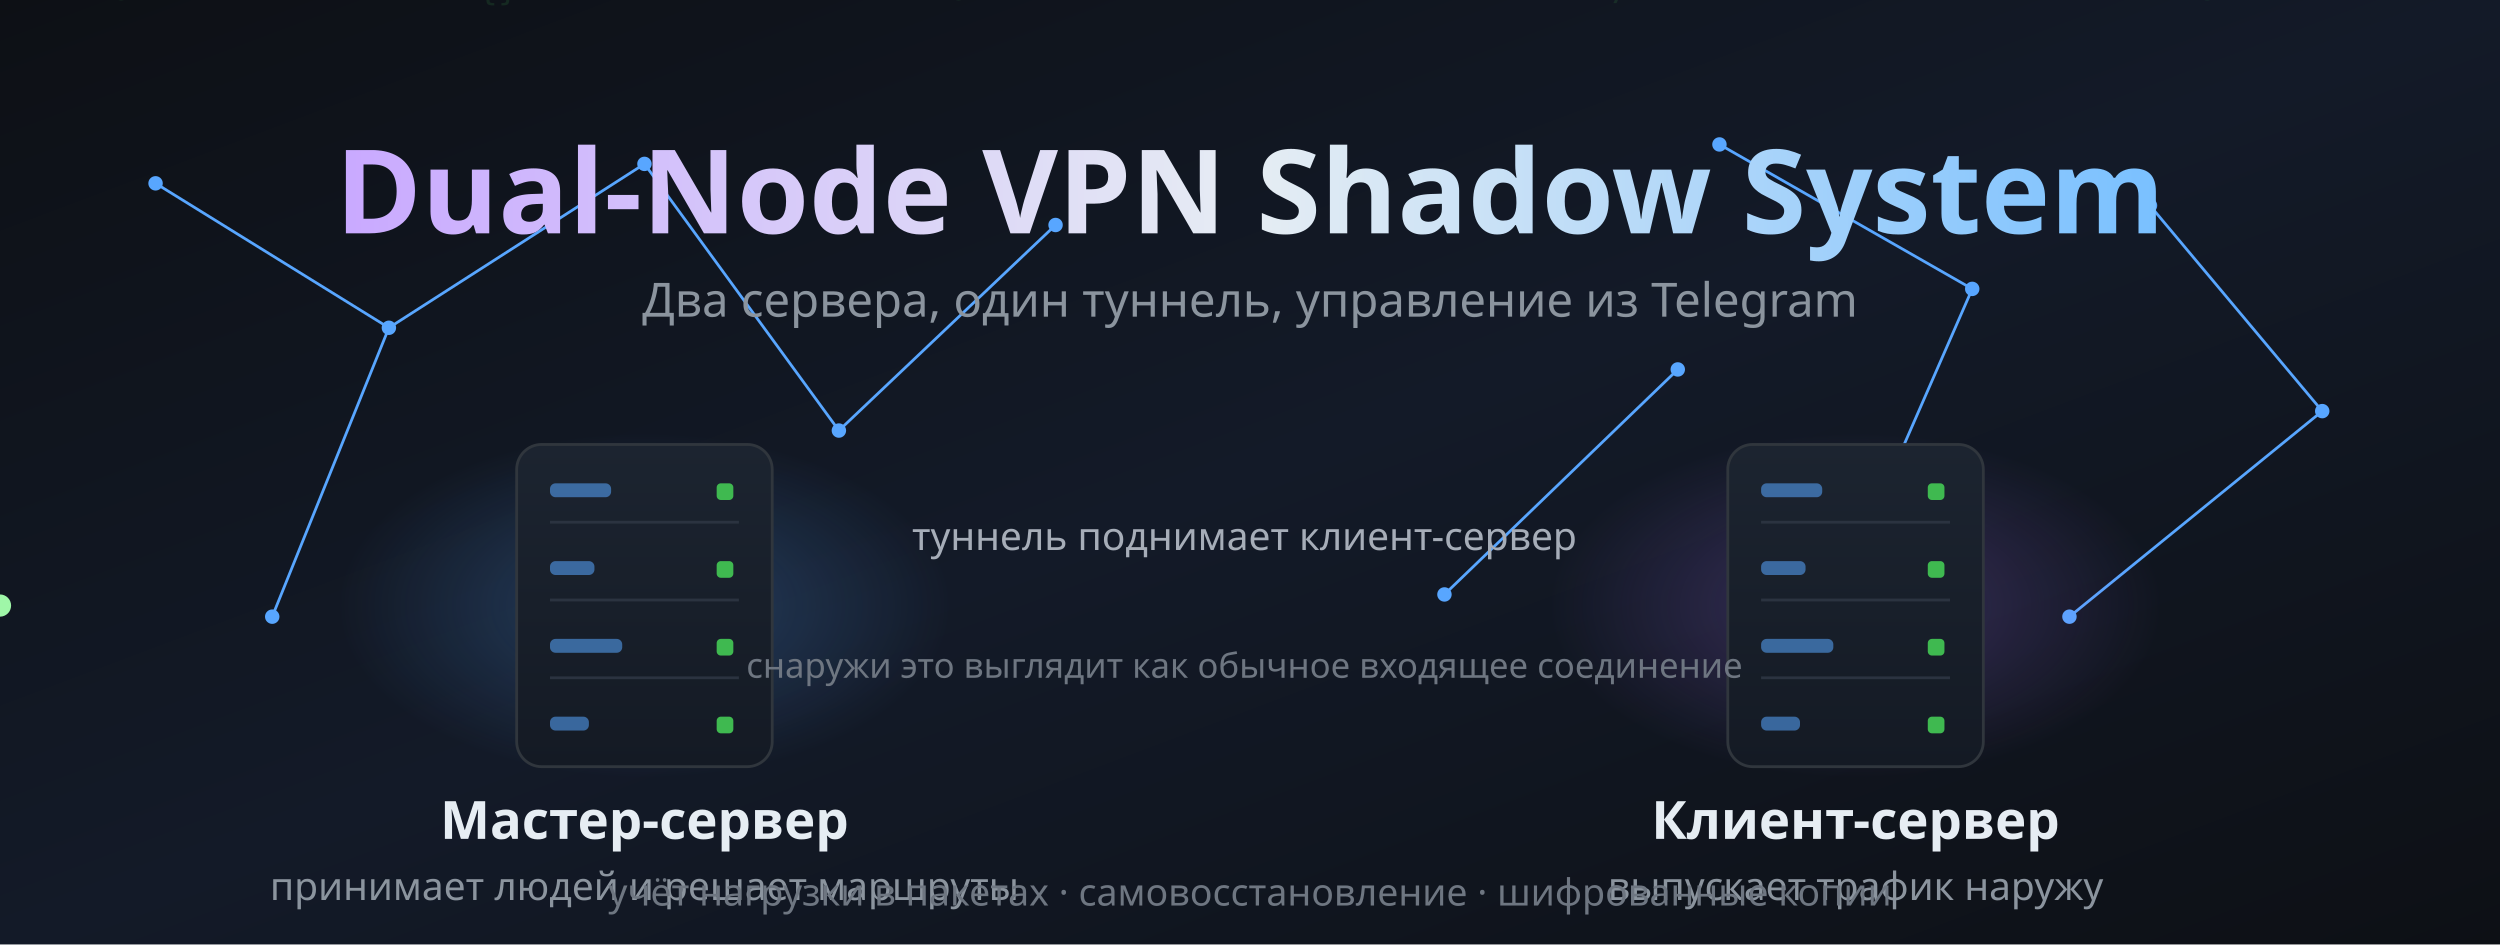
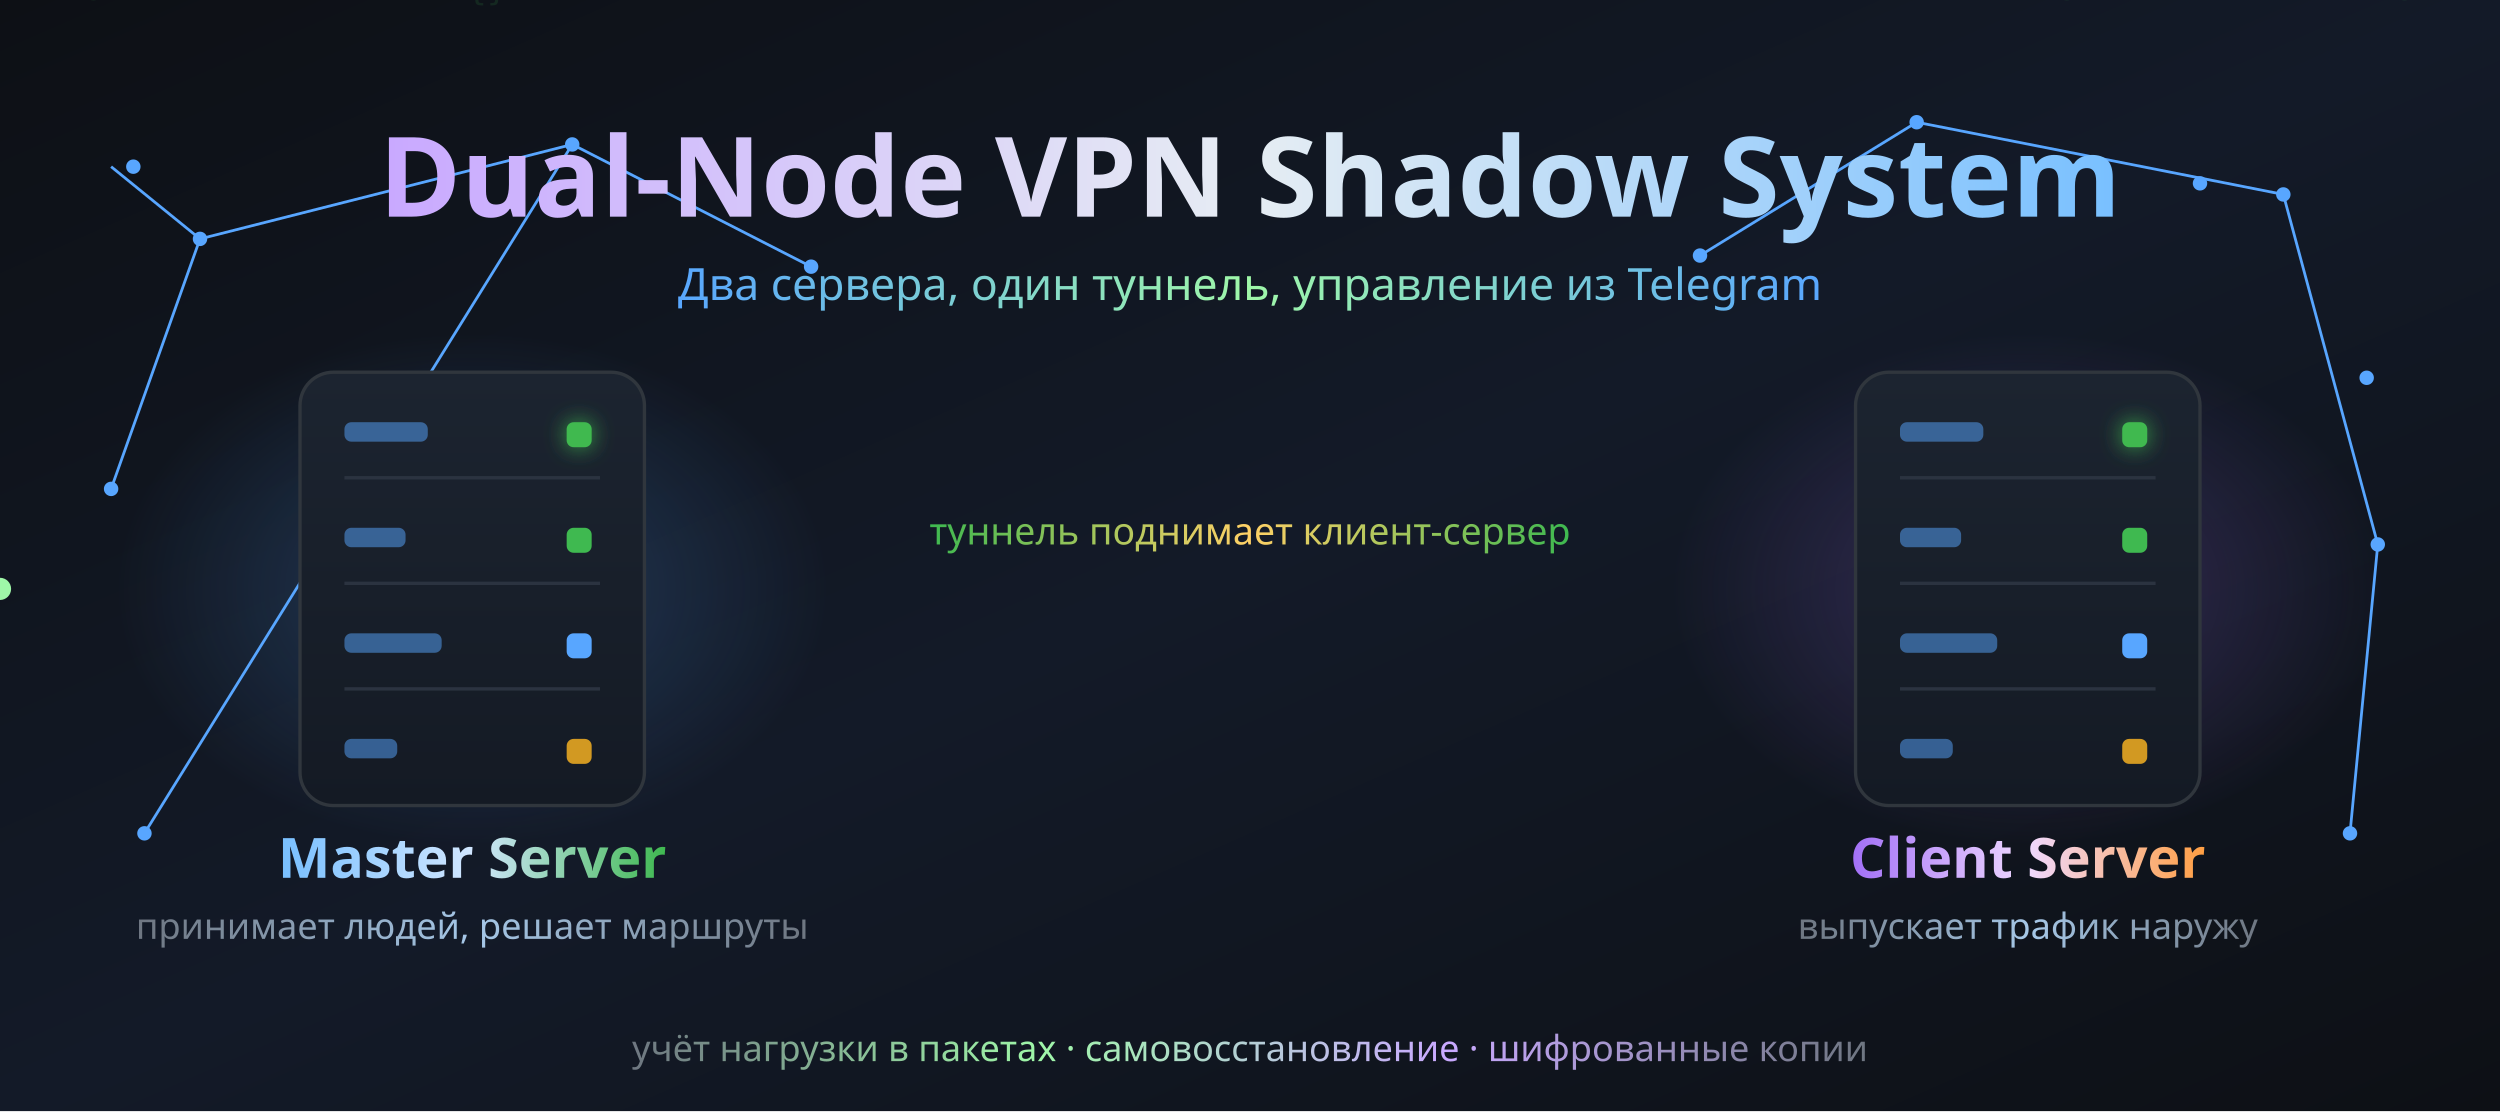
- <svg xmlns="http://www.w3.org/2000/svg" viewBox="0 0 900 340" width="900" height="340" role="img" aria-label="Dual-Node VPN Shadow System">
+ <svg xmlns="http://www.w3.org/2000/svg" viewBox="0 0 900 400" width="900" height="400" role="img" aria-label="Dual-Node VPN Shadow System">
  <defs>
    <linearGradient id="bg" x1="0" y1="0" x2="1" y2="1">
      <stop offset="0" stop-color="#0d1015" />
      <stop offset="0.5" stop-color="#131a28" />
      <stop offset="1" stop-color="#0d1015" />
    </linearGradient>
-     <linearGradient id="title" x1="0" y1="0" x2="1" y2="0">
+     <linearGradient id="gTitle" x1="0" y1="0" x2="1" y2="0">
      <stop offset="0" stop-color="#c9a9ff" />
      <stop offset="0.5" stop-color="#e6edf3" />
      <stop offset="1" stop-color="#79c0ff" />
      <animateTransform attributeName="gradientTransform" type="translate" values="-0.45 0; 0.45 0; -0.45 0" dur="10s" repeatCount="indefinite" />
    </linearGradient>
+     <linearGradient id="gSub" x1="0" y1="0" x2="1" y2="0">
+       <stop offset="0" stop-color="#58a6ff" />
+       <stop offset="0.5" stop-color="#9ff7a8" />
+       <stop offset="1" stop-color="#58a6ff" />
+       <animateTransform attributeName="gradientTransform" type="translate" values="-0.5 0; 0.5 0; -0.5 0" dur="7s" repeatCount="indefinite" />
+     </linearGradient>
+     <linearGradient id="gMaster" x1="0" y1="0" x2="1" y2="0">
+       <stop offset="0" stop-color="#79c0ff" />
+       <stop offset="0.5" stop-color="#d2e7ff" />
+       <stop offset="1" stop-color="#3fb950" />
+       <animateTransform attributeName="gradientTransform" type="translate" values="-0.4 0; 0.4 0; -0.4 0" dur="6s" repeatCount="indefinite" />
+     </linearGradient>
+     <linearGradient id="gClient" x1="0" y1="0" x2="1" y2="0">
+       <stop offset="0" stop-color="#a371f7" />
+       <stop offset="0.5" stop-color="#f0d9ff" />
+       <stop offset="1" stop-color="#ff9f43" />
+       <animateTransform attributeName="gradientTransform" type="translate" values="-0.4 0; 0.4 0; -0.4 0" dur="6s" begin="-3s" repeatCount="indefinite" />
+     </linearGradient>
+     <linearGradient id="gTunnelText" x1="0" y1="0" x2="1" y2="0">
+       <stop offset="0" stop-color="#3fb950" />
+       <stop offset="0.5" stop-color="#ffd166" />
+       <stop offset="1" stop-color="#3fb950" />
+       <animateTransform attributeName="gradientTransform" type="translate" values="-0.55 0; 0.55 0; -0.55 0" dur="5s" repeatCount="indefinite" />
+     </linearGradient>
+     <linearGradient id="gMuted" x1="0" y1="0" x2="1" y2="0">
+       <stop offset="0" stop-color="#6e7681" />
+       <stop offset="0.5" stop-color="#a6c8e8" />
+       <stop offset="1" stop-color="#6e7681" />
+       <animateTransform attributeName="gradientTransform" type="translate" values="-0.5 0; 0.5 0; -0.5 0" dur="9s" repeatCount="indefinite" />
+     </linearGradient>
+     <linearGradient id="gFooter" x1="0" y1="0" x2="1" y2="0">
+       <stop offset="0" stop-color="#6e7681" />
+       <stop offset="0.33" stop-color="#9ff7a8" />
+       <stop offset="0.66" stop-color="#c9a9ff" />
+       <stop offset="1" stop-color="#6e7681" />
+       <animateTransform attributeName="gradientTransform" type="translate" values="-0.6 0; 0.6 0; -0.6 0" dur="12s" repeatCount="indefinite" />
+     </linearGradient>
    <linearGradient id="tunnel" x1="0" y1="0" x2="1" y2="0">
      <stop offset="0" stop-color="#3fb950" />
      <stop offset="0.5" stop-color="#58a6ff" />
      <stop offset="1" stop-color="#a371f7" />
    </linearGradient>
    <linearGradient id="rack" x1="0" y1="0" x2="0" y2="1">
      <stop offset="0" stop-color="#1c2430" />
      <stop offset="1" stop-color="#141a24" />
    </linearGradient>
    <radialGradient id="halo" cx="0.5" cy="0.5" r="0.5">
-       <stop offset="0" stop-color="#58a6ff" stop-opacity="0.28" />
+       <stop offset="0" stop-color="#58a6ff" stop-opacity="0.26" />
      <stop offset="1" stop-color="#58a6ff" stop-opacity="0" />
    </radialGradient>
    <radialGradient id="halo2" cx="0.5" cy="0.5" r="0.5">
-       <stop offset="0" stop-color="#a371f7" stop-opacity="0.28" />
+       <stop offset="0" stop-color="#a371f7" stop-opacity="0.26" />
      <stop offset="1" stop-color="#a371f7" stop-opacity="0" />
    </radialGradient>
    <style>
      .sans { font-family: "IBM Plex Sans", "Segoe UI", system-ui, sans-serif; }
      .mono { font-family: "IBM Plex Mono", ui-monospace, Consolas, monospace; }

-       .node  { fill: #58a6ff; animation: blink 4s ease-in-out infinite; }
-       .link  { stroke: #58a6ff; stroke-width: 1; animation: pulse 6s ease-in-out infinite; }
-       @keyframes blink { 0%,100% { opacity:.16 } 50% { opacity:.55 } }
-       @keyframes pulse { 0%,100% { opacity:.05 } 50% { opacity:.18 } }
+       .node { fill: #58a6ff; animation: blink 4s ease-in-out infinite; }
+       .link { stroke: #58a6ff; stroke-width: 1; animation: pulse 6s ease-in-out infinite; }
+       @keyframes blink { 0%,100% { opacity:.14 } 50% { opacity:.5 } }
+       @keyframes pulse { 0%,100% { opacity:.05 } 50% { opacity:.16 } }

      .rain text { animation: fall 8s linear infinite; }
-       @keyframes fall { from { transform: translateY(-30px) } to { transform: translateY(370px) } }
- 
-       /* индикаторы на стойках — живут вразнобой, как настоящие */
-       .led { animation: led 1.6s steps(1) infinite; }
-       @keyframes led { 0%,60% { opacity:1 } 61%,100% { opacity:.25 } }
+       @keyframes fall { from { transform: translateY(-24px) } to { transform: translateY(420px) } }
+ 
+       /* индикаторы на стойках мигают вразнобой, как настоящие */
+       /* Лампочки как на реальной стойке:
+            · питание — горит ровно и всегда;
+            · сеть и диски — дёргаются часто и вразнобой;
+            · служебная янтарная — вспыхивает редко.
+          Длительности взяты не кратными друг другу, поэтому рисунок не повторяется
+          и выглядит живым, а не как ровное синхронное моргание. */
+       .led-power { fill: #3fb950; filter: drop-shadow(0 0 4px rgba(63,185,80,.9)); }
+       .led-act   { fill: #3fb950; animation: act .37s steps(1) infinite; }
+       .led-net   { fill: #58a6ff; animation: act .53s steps(1) infinite; }
+       .led-warn  { fill: #d29922; animation: warn 4.3s steps(1) infinite; }
+       @keyframes act  { 0%,58% { opacity:1 } 59%,100% { opacity:.1 } }
+       @keyframes warn { 0%,88% { opacity:.12 } 89%,100% { opacity:1 } }

      .beam { stroke-dasharray: 12 16; animation: dash 1.8s linear infinite; }
      @keyframes dash { to { stroke-dashoffset: -56 } }

      .halo { animation: breathe 4s ease-in-out infinite; transform-origin: center; }
      @keyframes breathe { 0%,100% { opacity:.5 } 50% { opacity:1 } }

      .scan { animation: scan 3.4s cubic-bezier(.5,0,.5,1) infinite; }
-       @keyframes scan { 0% { transform: translateY(0); opacity:0 }
-                         15% { opacity:.55 }
-                         85% { opacity:.55 }
-                         100% { transform: translateY(96px); opacity:0 } }
+       @keyframes scan {
+         0%   { transform: translateY(0);     opacity: 0 }
+         15%  { opacity: .5 }
+         85%  { opacity: .5 }
+         100% { transform: translateY(152px); opacity: 0 }
+       }

      @media (prefers-reduced-motion: reduce) {
-         .node,.link,.rain text,.led,.beam,.halo,.scan { animation: none }
+         .node,.link,.rain text,.led-act,.led-net,.led-warn,.beam,.halo,.scan { animation: none }
      }
    </style>
-     <g id="server">
-       <rect x="-46" y="-58" width="92" height="116" rx="9" fill="url(#rack)" stroke="#30363d" />
-       <g stroke="#2b3340" stroke-width="1">
-         <line x1="-34" y1="-30" x2="34" y2="-30" />
-         <line x1="-34" y1="-2" x2="34" y2="-2" />
-         <line x1="-34" y1="26" x2="34" y2="26" />
-       </g>
-       <g fill="#3fb950">
-         <rect class="led" x="26" y="-44" width="6" height="6" rx="1.5" />
-         <rect class="led" x="26" y="-16" width="6" height="6" rx="1.5" style="animation-delay:-.5s" />
-         <rect class="led" x="26" y="12" width="6" height="6" rx="1.5" style="animation-delay:-1.1s" />
-         <rect class="led" x="26" y="40" width="6" height="6" rx="1.5" style="animation-delay:-1.4s" />
-       </g>
-       <g fill="#58a6ff" opacity=".55">
-         <rect x="-34" y="-44" width="22" height="5" rx="2" />
-         <rect x="-34" y="-16" width="16" height="5" rx="2" />
-         <rect x="-34" y="12" width="26" height="5" rx="2" />
-         <rect x="-34" y="40" width="14" height="5" rx="2" />
-       </g>
-     </g>
  </defs>
-   <rect width="900" height="340" fill="url(#bg)" />
-   <g class="links" fill="none">
-     <path class="link" d="M56 66 L140 118 L98 222" style="animation-delay:-1s" />
-     <path class="link" d="M140 118 L232 59 L302 155" style="animation-delay:-2.4s" />
-     <path class="link" d="M774 74 L836 148 L745 222" style="animation-delay:-3.1s" />
-     <path class="link" d="M619 52 L710 104 L668 200" style="animation-delay:-0.6s" />
-     <path class="link" d="M302 155 L380 81" style="animation-delay:-4s" />
-     <path class="link" d="M520 214 L604 133" style="animation-delay:-2.9s" />
+   <rect width="900" height="400" fill="url(#bg)" />
+   <g fill="none">
+     <path class="link" d="M40 60 L72 86 L40 176" style="animation-delay:-1s" />
+     <path class="link" d="M72 86 L206 52 L52 300" style="animation-delay:-2.4s" />
+     <path class="link" d="M822 70 L856 196 L846 300" style="animation-delay:-3.1s" />
+     <path class="link" d="M690 44 L822 70" style="animation-delay:-0.6s" />
+     <path class="link" d="M206 52 L292 96" style="animation-delay:-4s" />
+     <path class="link" d="M612 92 L690 44" style="animation-delay:-2.9s" />
  </g>
  <g>
-     <circle class="node" cx="56" cy="66" r="2.6" />
-     <circle class="node" cx="140" cy="118" r="2.6" style="animation-delay:-.8s" />
-     <circle class="node" cx="98" cy="222" r="2.6" style="animation-delay:-1.6s" />
-     <circle class="node" cx="232" cy="59" r="2.6" style="animation-delay:-2.2s" />
-     <circle class="node" cx="302" cy="155" r="2.6" style="animation-delay:-3s" />
-     <circle class="node" cx="380" cy="81" r="2.6" style="animation-delay:-1.1s" />
-     <circle class="node" cx="520" cy="214" r="2.6" style="animation-delay:-2.6s" />
-     <circle class="node" cx="604" cy="133" r="2.6" style="animation-delay:-.4s" />
-     <circle class="node" cx="619" cy="52" r="2.6" style="animation-delay:-3.4s" />
-     <circle class="node" cx="710" cy="104" r="2.6" style="animation-delay:-1.9s" />
-     <circle class="node" cx="774" cy="74" r="2.6" style="animation-delay:-2.8s" />
-     <circle class="node" cx="836" cy="148" r="2.6" style="animation-delay:-.2s" />
-     <circle class="node" cx="745" cy="222" r="2.6" style="animation-delay:-3.8s" />
-   </g>
-   <g class="rain mono" font-size="12" fill="#3fb950" opacity=".14">
-     <text x="40" y="0">01</text>
-     <text x="172" y="0" style="animation-delay:-2.5s">{}</text>
-     <text x="327" y="0" style="animation-delay:-4.8s">1101</text>
-     <text x="573" y="0" style="animation-delay:-1.2s">&lt;/&gt;</text>
-     <text x="791" y="0" style="animation-delay:-3.6s">0x1F</text>
-   </g>
-   <text x="450" y="84" class="sans" font-size="42" font-weight="800" text-anchor="middle" fill="url(#title)">
+     <circle class="node" cx="48" cy="60" r="2.6" />
+     <circle class="node" cx="72" cy="86" r="2.6" style="animation-delay:-.8s" />
+     <circle class="node" cx="40" cy="176" r="2.6" style="animation-delay:-1.6s" />
+     <circle class="node" cx="206" cy="52" r="2.6" style="animation-delay:-2.2s" />
+     <circle class="node" cx="292" cy="96" r="2.6" style="animation-delay:-3s" />
+     <circle class="node" cx="52" cy="300" r="2.6" style="animation-delay:-1.1s" />
+     <circle class="node" cx="612" cy="92" r="2.6" style="animation-delay:-2.6s" />
+     <circle class="node" cx="690" cy="44" r="2.6" style="animation-delay:-.4s" />
+     <circle class="node" cx="822" cy="70" r="2.6" style="animation-delay:-3.4s" />
+     <circle class="node" cx="792" cy="66" r="2.6" style="animation-delay:-1.9s" />
+     <circle class="node" cx="852" cy="136" r="2.6" style="animation-delay:-2.8s" />
+     <circle class="node" cx="856" cy="196" r="2.6" style="animation-delay:-.2s" />
+     <circle class="node" cx="846" cy="300" r="2.6" style="animation-delay:-3.8s" />
+   </g>
+   <g class="rain mono" font-size="12" fill="#3fb950" opacity=".13">
+     <text x="30" y="0">01</text>
+     <text x="168" y="0" style="animation-delay:-2.5s">{}</text>
+     <text x="726" y="0" style="animation-delay:-4.8s">1101</text>
+     <text x="862" y="0" style="animation-delay:-3.6s">0x1F</text>
+   </g>
+   <text x="450" y="78" class="sans" font-size="40" font-weight="800" text-anchor="middle" fill="url(#gTitle)">
    Dual-Node VPN Shadow System
  </text>
-   <text x="450" y="114" class="sans" font-size="17" text-anchor="middle" fill="#8b949e">
+   <text x="450" y="108" class="sans" font-size="16" text-anchor="middle" fill="url(#gSub)">
    Два сервера, один туннель, управление из Telegram
  </text>
-   <g transform="translate(0,218)">
-     <ellipse cx="232" cy="0" rx="110" ry="62" fill="url(#halo)" class="halo" />
-     <ellipse cx="668" cy="0" rx="110" ry="62" fill="url(#halo2)" class="halo" style="animation-delay:-2s" />
-     <use href="#server" x="232" y="0" />
-     <use href="#server" x="668" y="0" />
-     <rect class="scan" x="186" y="-58" width="92" height="2" fill="#9ff7a8" opacity="0" />
-     <rect class="scan" x="622" y="-58" width="92" height="2" fill="#d2a8ff" opacity="0" style="animation-delay:-1.7s" />
-     <text x="232" y="84" class="sans" font-size="19" font-weight="700" fill="#e6edf3" text-anchor="middle">Мастер-сервер</text>
-     <text x="232" y="106" class="sans" font-size="14" fill="#8b949e" text-anchor="middle">принимает людей и решает маршруты</text>
-     <text x="668" y="84" class="sans" font-size="19" font-weight="700" fill="#e6edf3" text-anchor="middle">Клиент-сервер</text>
-     <text x="668" y="106" class="sans" font-size="14" fill="#8b949e" text-anchor="middle">выпускает трафик наружу</text>
-     <line x1="284" y1="0" x2="612" y2="0" stroke="url(#tunnel)" stroke-width="2" opacity=".45" />
-     <line x1="284" y1="0" x2="612" y2="0" stroke="url(#tunnel)" stroke-width="2.5" class="beam" />
-     <circle r="4" cy="0" fill="#9ff7a8">
-       <animate attributeName="cx" values="284;612" dur="2.8s" repeatCount="indefinite" />
+   <g>
+     <ellipse cx="170" cy="212" rx="128" ry="92" fill="url(#halo)" class="halo" />
+     <ellipse cx="730" cy="212" rx="128" ry="92" fill="url(#halo2)" class="halo" style="animation-delay:-2s" />
+     <g transform="translate(170,212)">
+       <rect x="-62" y="-78" width="124" height="156" rx="12" fill="url(#rack)" stroke="#30363d" stroke-width="1.2" />
+       <g stroke="#2b3340" stroke-width="1.2">
+         <line x1="-46" y1="-40" x2="46" y2="-40" />
+         <line x1="-46" y1="-2" x2="46" y2="-2" />
+         <line x1="-46" y1="36" x2="46" y2="36" />
+       </g>
+       <g>
+         <rect class="led-power" x="34" y="-60" width="9" height="9" rx="2.5" />
+         <rect class="led-act" x="34" y="-22" width="9" height="9" rx="2.5" style="animation-delay:-0.11s" />
+         <rect class="led-net" x="34" y="16" width="9" height="9" rx="2.5" style="animation-delay:-0.29s" />
+         <rect class="led-warn" x="34" y="54" width="9" height="9" rx="2.5" style="animation-delay:-1.7s" />
+       </g>
+       <g fill="#58a6ff" opacity=".5">
+         <rect x="-46" y="-60" width="30" height="7" rx="2.5" />
+         <rect x="-46" y="-22" width="22" height="7" rx="2.5" />
+         <rect x="-46" y="16" width="35" height="7" rx="2.5" />
+         <rect x="-46" y="54" width="19" height="7" rx="2.5" />
+       </g>
+     </g>
+     <g transform="translate(730,212)">
+       <rect x="-62" y="-78" width="124" height="156" rx="12" fill="url(#rack)" stroke="#30363d" stroke-width="1.2" />
+       <g stroke="#2b3340" stroke-width="1.2">
+         <line x1="-46" y1="-40" x2="46" y2="-40" />
+         <line x1="-46" y1="-2" x2="46" y2="-2" />
+         <line x1="-46" y1="36" x2="46" y2="36" />
+       </g>
+       <g>
+         <rect class="led-power" x="34" y="-60" width="9" height="9" rx="2.5" />
+         <rect class="led-act" x="34" y="-22" width="9" height="9" rx="2.5" style="animation-delay:-0.23s" />
+         <rect class="led-net" x="34" y="16" width="9" height="9" rx="2.5" style="animation-delay:-0.07s" />
+         <rect class="led-warn" x="34" y="54" width="9" height="9" rx="2.5" style="animation-delay:-3.1s" />
+       </g>
+       <g fill="#58a6ff" opacity=".5">
+         <rect x="-46" y="-60" width="30" height="7" rx="2.5" />
+         <rect x="-46" y="-22" width="22" height="7" rx="2.5" />
+         <rect x="-46" y="16" width="35" height="7" rx="2.5" />
+         <rect x="-46" y="54" width="19" height="7" rx="2.5" />
+       </g>
+     </g>
+     <rect class="scan" x="108" y="134" width="124" height="2" fill="#9ff7a8" opacity="0" />
+     <rect class="scan" x="668" y="134" width="124" height="2" fill="#d2a8ff" opacity="0" style="animation-delay:-1.7s" />
+     <text x="450" y="196" class="sans" font-size="13.5" text-anchor="middle" fill="url(#gTunnelText)">
+       туннель поднимает клиент-сервер
+     </text>
+     <line x1="240" y1="212" x2="660" y2="212" stroke="url(#tunnel)" stroke-width="2" opacity=".45" />
+     <line x1="240" y1="212" x2="660" y2="212" stroke="url(#tunnel)" stroke-width="2.5" class="beam" />
+     <circle r="4" cy="212" fill="#9ff7a8">
+       <animate attributeName="cx" values="240;660" dur="2.8s" repeatCount="indefinite" />
      <animate attributeName="opacity" values="0;1;1;0" dur="2.8s" repeatCount="indefinite" />
    </circle>
-     <circle r="4" cy="0" fill="#d2a8ff" opacity="0">
-       <animate attributeName="cx" values="612;284" dur="2.8s" begin="1.4s" repeatCount="indefinite" />
+     <circle r="4" cy="212" fill="#d2a8ff" opacity="0">
+       <animate attributeName="cx" values="660;240" dur="2.8s" begin="1.4s" repeatCount="indefinite" />
      <animate attributeName="opacity" values="0;1;1;0" dur="2.8s" begin="1.4s" repeatCount="indefinite" />
    </circle>
-     <text x="448" y="-20" class="sans" font-size="14" fill="#a6adb8" text-anchor="middle">туннель поднимает клиент-сервер</text>
-     <text x="448" y="26" class="sans" font-size="12.5" fill="#6e7681" text-anchor="middle">снаружи это выглядит как обычное входящее соединение</text>
-   </g>
-   <text x="450" y="326" class="sans" font-size="13.5" text-anchor="middle" fill="#6e7681">
+     <text x="170" y="316" class="sans" font-size="20" font-weight="700" text-anchor="middle" fill="url(#gMaster)">Master Server</text>
+     <text x="170" y="338" class="sans" font-size="13" text-anchor="middle" fill="url(#gMuted)">принимает людей, решает маршруты</text>
+     <text x="730" y="316" class="sans" font-size="20" font-weight="700" text-anchor="middle" fill="url(#gClient)">Client Server</text>
+     <text x="730" y="338" class="sans" font-size="13" text-anchor="middle" fill="url(#gMuted)">выпускает трафик наружу</text>
+   </g>
+   <text x="450" y="382" class="sans" font-size="13" text-anchor="middle" fill="url(#gFooter)">
    учёт нагрузки в пакетах · самовосстановление · шифрованные копии
  </text>
</svg>
